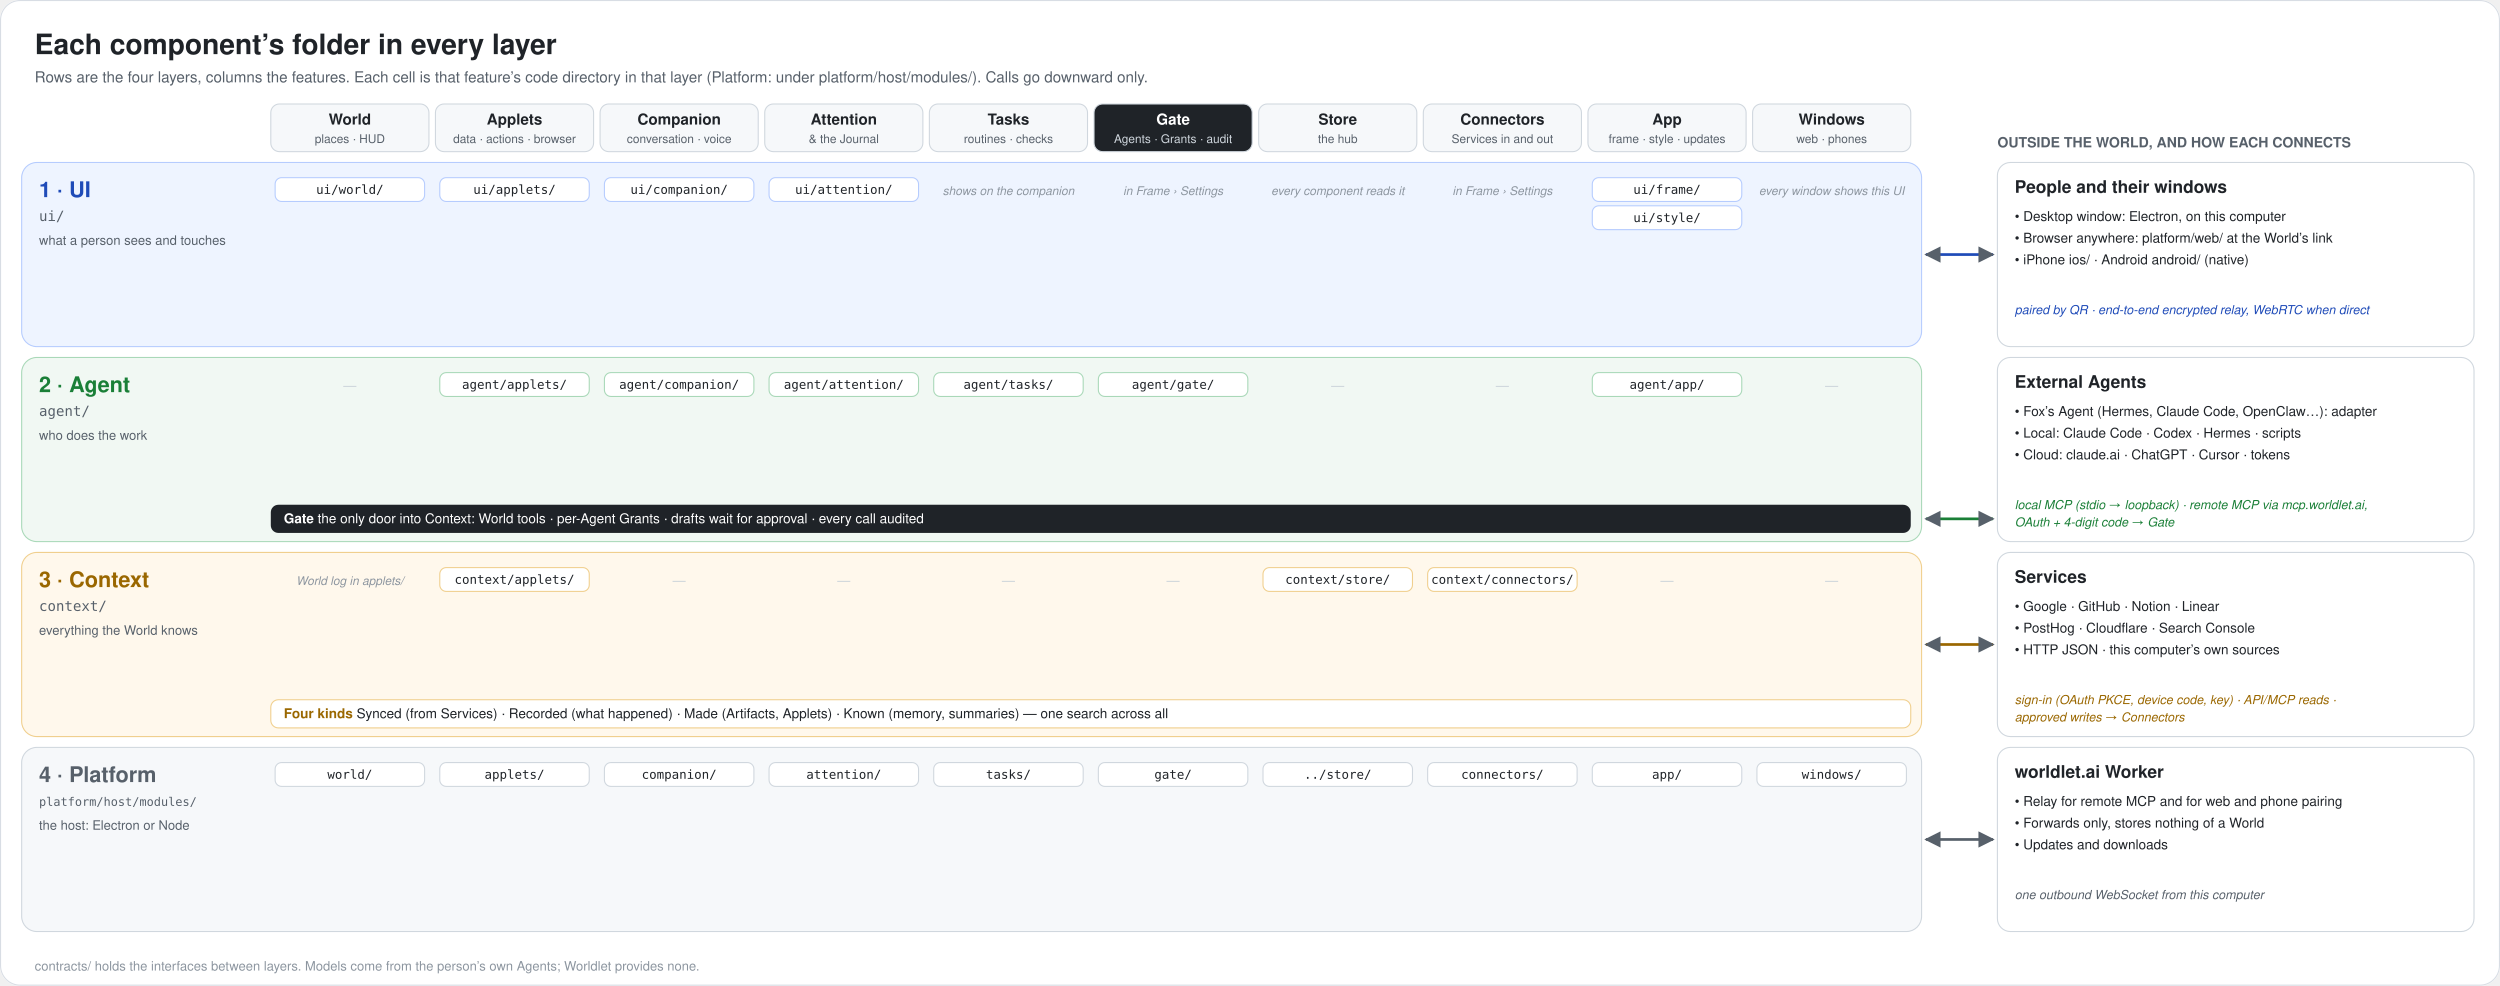
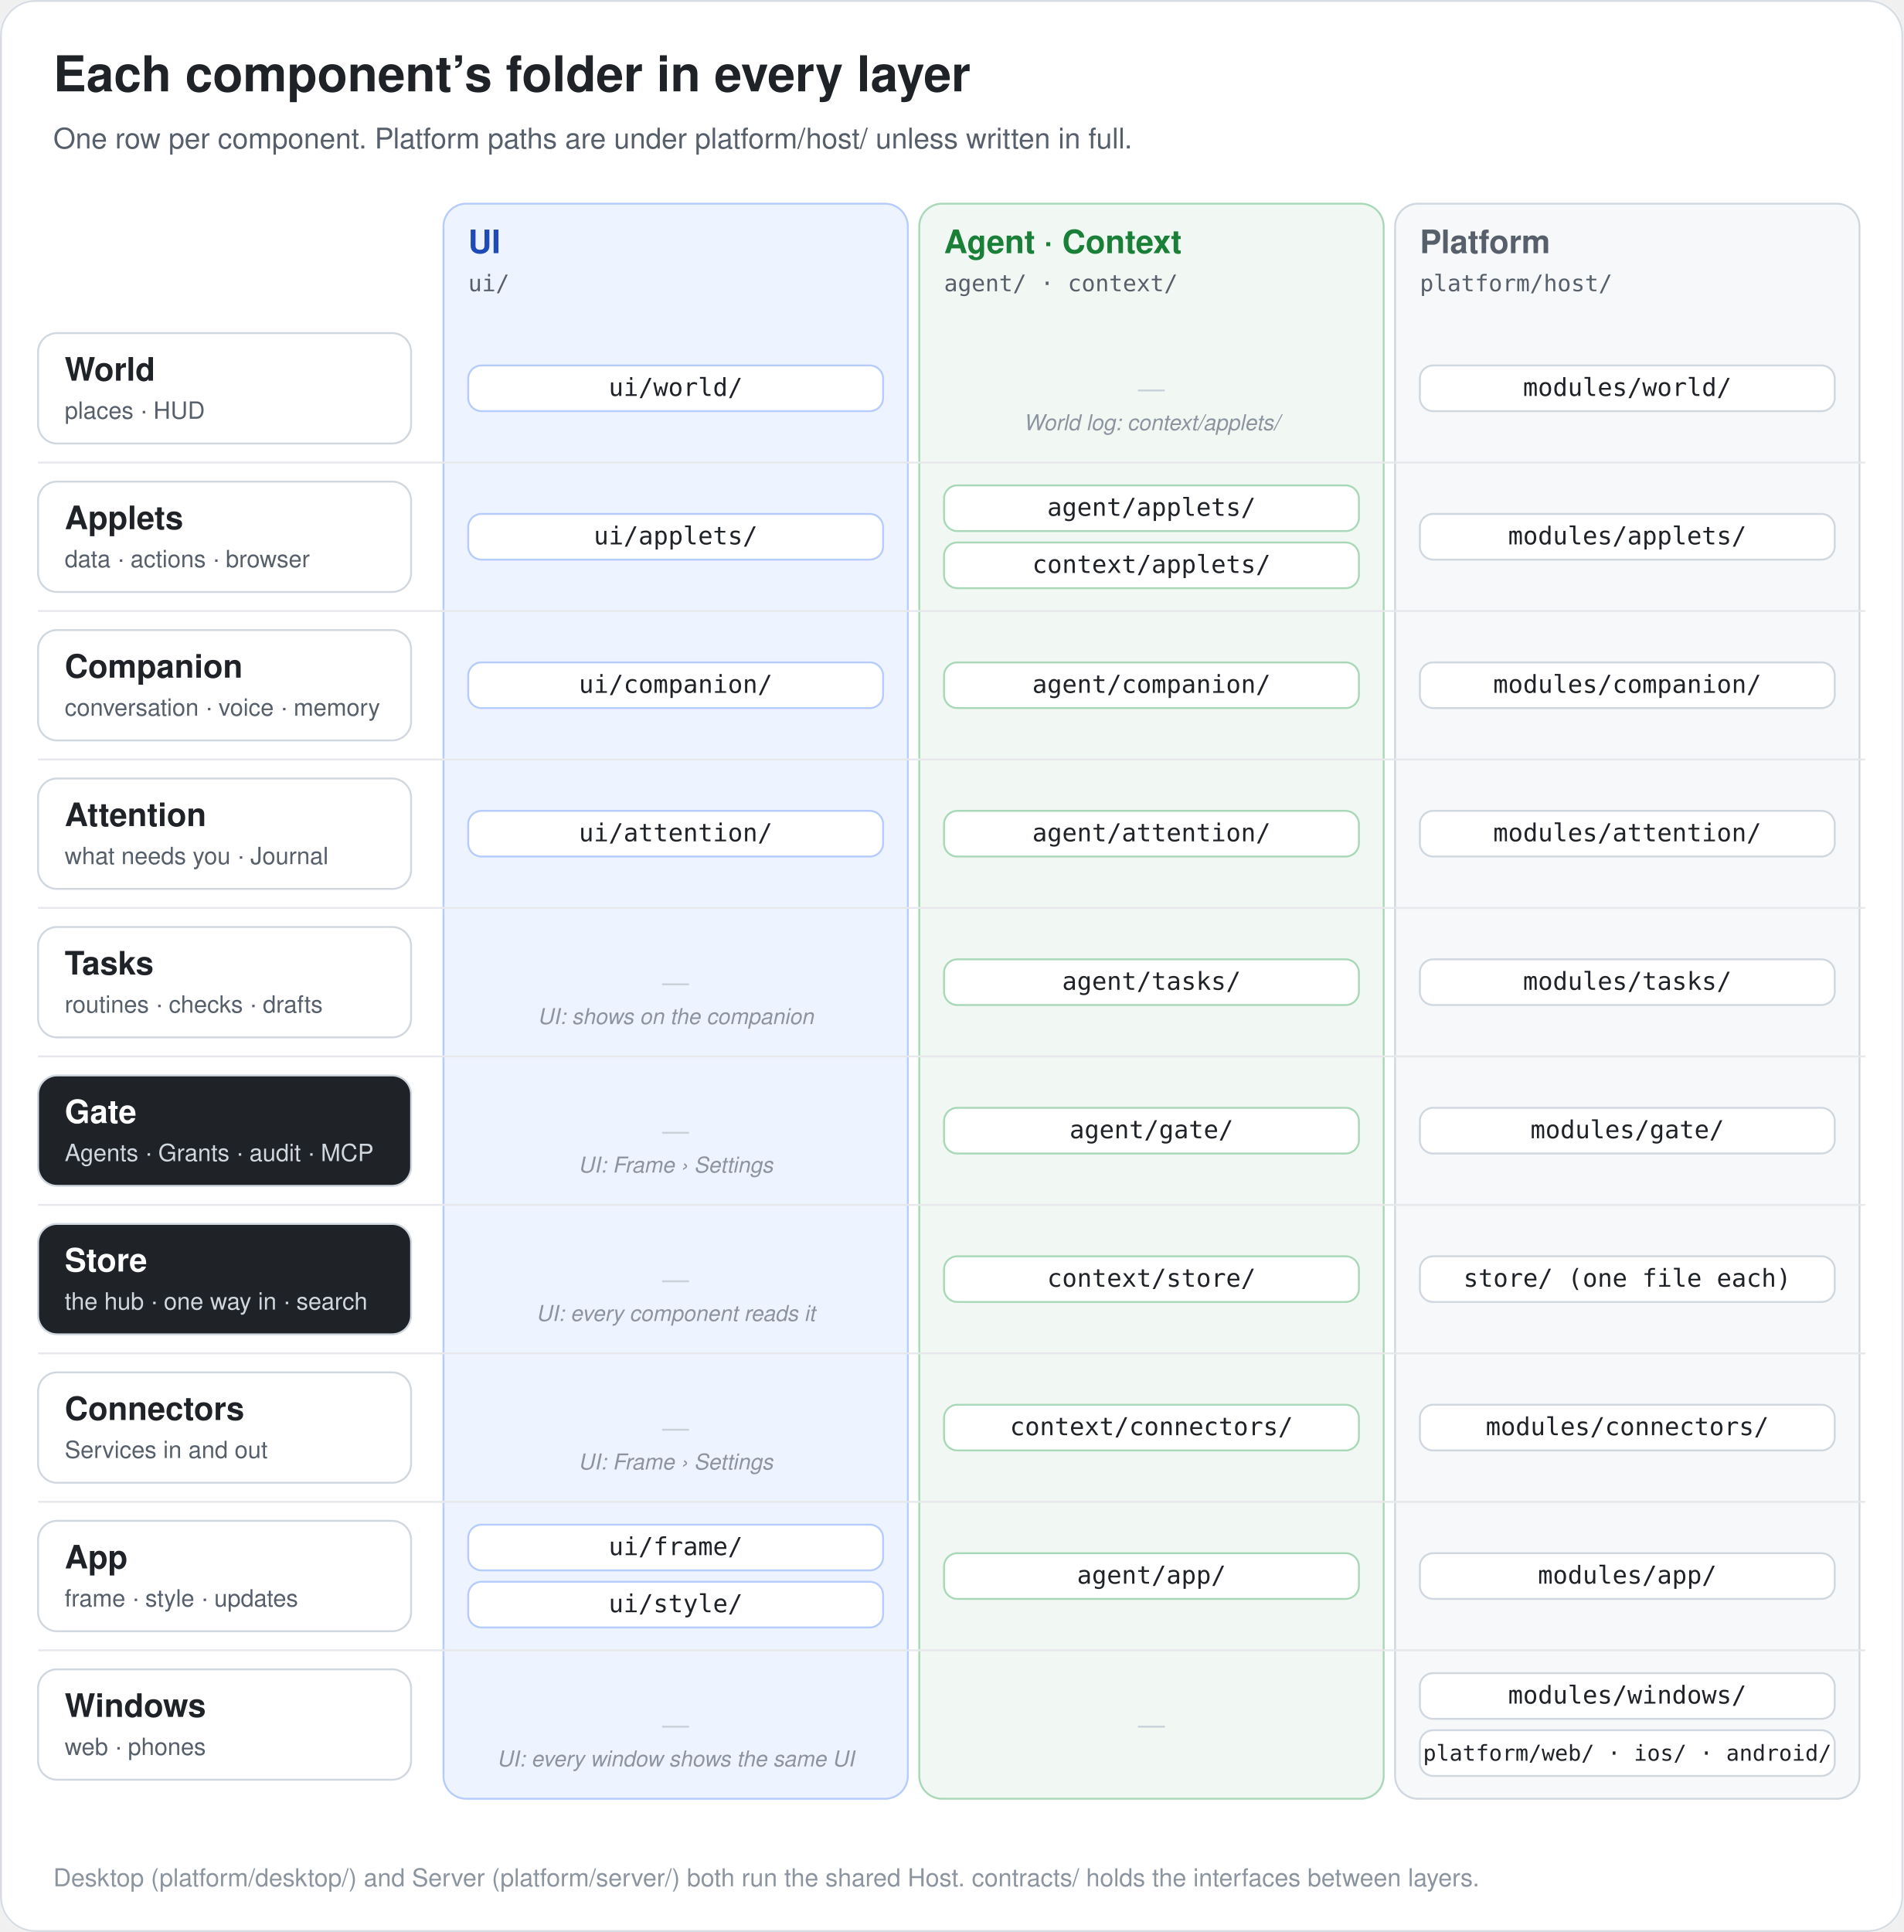
- <svg xmlns="http://www.w3.org/2000/svg" width="2308" height="910" viewBox="0 0 2308 910" font-family="-apple-system, 'Segoe UI', Helvetica, Arial, sans-serif">
-   <defs>
-     <marker id="ar" viewBox="0 0 10 10" refX="9" refY="5" markerWidth="6" markerHeight="6" orient="auto-start-reverse">
-       <path d="M0 0L10 5L0 10z" fill="#57606A" />
-     </marker>
-   </defs>
-   <rect width="2308" height="910" rx="18" fill="#FFFFFF" />
-   <rect x="0.5" y="0.5" width="2307" height="909" rx="18" fill="none" stroke="#D8DDE4" />
-   <text x="32" y="50" font-size="26" font-weight="700" fill="#1F2328">Each component’s folder in every layer</text>
-   <text x="32" y="76" font-size="14" fill="#57606A">Rows are the four layers, columns the features. Each cell is that feature’s code directory in that layer (Platform: under platform/host/modules/). Calls go downward only.</text>
-   <rect x="250" y="96" width="146" height="44" rx="8" fill="#F6F8FA" stroke="#D0D7DE" />
-   <text x="323.0" y="115" font-size="14" font-weight="700" text-anchor="middle" fill="#1F2328">World</text>
-   <text x="323.0" y="132" font-size="11" text-anchor="middle" fill="#57606A">places · HUD</text>
-   <rect x="402" y="96" width="146" height="44" rx="8" fill="#F6F8FA" stroke="#D0D7DE" />
-   <text x="475.0" y="115" font-size="14" font-weight="700" text-anchor="middle" fill="#1F2328">Applets</text>
-   <text x="475.0" y="132" font-size="11" text-anchor="middle" fill="#57606A">data · actions · browser</text>
-   <rect x="554" y="96" width="146" height="44" rx="8" fill="#F6F8FA" stroke="#D0D7DE" />
-   <text x="627.0" y="115" font-size="14" font-weight="700" text-anchor="middle" fill="#1F2328">Companion</text>
-   <text x="627.0" y="132" font-size="11" text-anchor="middle" fill="#57606A">conversation · voice</text>
-   <rect x="706" y="96" width="146" height="44" rx="8" fill="#F6F8FA" stroke="#D0D7DE" />
-   <text x="779.0" y="115" font-size="14" font-weight="700" text-anchor="middle" fill="#1F2328">Attention</text>
-   <text x="779.0" y="132" font-size="11" text-anchor="middle" fill="#57606A">&amp; the Journal</text>
-   <rect x="858" y="96" width="146" height="44" rx="8" fill="#F6F8FA" stroke="#D0D7DE" />
-   <text x="931.0" y="115" font-size="14" font-weight="700" text-anchor="middle" fill="#1F2328">Tasks</text>
-   <text x="931.0" y="132" font-size="11" text-anchor="middle" fill="#57606A">routines · checks</text>
-   <rect x="1010" y="96" width="146" height="44" rx="8" fill="#1F2328" stroke="#D0D7DE" />
-   <text x="1083.0" y="115" font-size="14" font-weight="700" text-anchor="middle" fill="#FFFFFF">Gate</text>
-   <text x="1083.0" y="132" font-size="11" text-anchor="middle" fill="#D0D7DE">Agents · Grants · audit</text>
-   <rect x="1162" y="96" width="146" height="44" rx="8" fill="#F6F8FA" stroke="#D0D7DE" />
-   <text x="1235.0" y="115" font-size="14" font-weight="700" text-anchor="middle" fill="#1F2328">Store</text>
-   <text x="1235.0" y="132" font-size="11" text-anchor="middle" fill="#57606A">the hub</text>
-   <rect x="1314" y="96" width="146" height="44" rx="8" fill="#F6F8FA" stroke="#D0D7DE" />
-   <text x="1387.0" y="115" font-size="14" font-weight="700" text-anchor="middle" fill="#1F2328">Connectors</text>
-   <text x="1387.0" y="132" font-size="11" text-anchor="middle" fill="#57606A">Services in and out</text>
-   <rect x="1466" y="96" width="146" height="44" rx="8" fill="#F6F8FA" stroke="#D0D7DE" />
-   <text x="1539.0" y="115" font-size="14" font-weight="700" text-anchor="middle" fill="#1F2328">App</text>
-   <text x="1539.0" y="132" font-size="11" text-anchor="middle" fill="#57606A">frame · style · updates</text>
-   <rect x="1618" y="96" width="146" height="44" rx="8" fill="#F6F8FA" stroke="#D0D7DE" />
-   <text x="1691.0" y="115" font-size="14" font-weight="700" text-anchor="middle" fill="#1F2328">Windows</text>
-   <text x="1691.0" y="132" font-size="11" text-anchor="middle" fill="#57606A">web · phones</text>
-   <rect x="20" y="150" width="1754" height="170" rx="14" fill="#EEF4FF" stroke="#B6CCFE" />
-   <text x="36" y="182" font-size="20" font-weight="800" fill="#1F4BB8">1 · UI</text>
-   <text x="36" y="204" font-size="13" font-family="ui-monospace, Menlo, monospace" fill="#57606A">ui/</text>
-   <text x="36" y="226" font-size="12" fill="#57606A">what a person sees and touches</text>
-   <rect x="254" y="164" width="138" height="22" rx="6" fill="#FFFFFF" stroke="#B6CCFE" />
-   <text x="323.0" y="179" font-size="11.5" font-family="ui-monospace, Menlo, monospace" text-anchor="middle" fill="#1F2328">ui/world/</text>
-   <rect x="406" y="164" width="138" height="22" rx="6" fill="#FFFFFF" stroke="#B6CCFE" />
-   <text x="475.0" y="179" font-size="11.5" font-family="ui-monospace, Menlo, monospace" text-anchor="middle" fill="#1F2328">ui/applets/</text>
-   <rect x="558" y="164" width="138" height="22" rx="6" fill="#FFFFFF" stroke="#B6CCFE" />
-   <text x="627.0" y="179" font-size="11.5" font-family="ui-monospace, Menlo, monospace" text-anchor="middle" fill="#1F2328">ui/companion/</text>
-   <rect x="710" y="164" width="138" height="22" rx="6" fill="#FFFFFF" stroke="#B6CCFE" />
-   <text x="779.0" y="179" font-size="11.5" font-family="ui-monospace, Menlo, monospace" text-anchor="middle" fill="#1F2328">ui/attention/</text>
-   <text x="931.0" y="180" font-size="11" text-anchor="middle" fill="#8C959F" font-style="italic">shows on the companion</text>
-   <text x="1083.0" y="180" font-size="11" text-anchor="middle" fill="#8C959F" font-style="italic">in Frame › Settings</text>
-   <text x="1235.0" y="180" font-size="11" text-anchor="middle" fill="#8C959F" font-style="italic">every component reads it</text>
-   <text x="1387.0" y="180" font-size="11" text-anchor="middle" fill="#8C959F" font-style="italic">in Frame › Settings</text>
-   <rect x="1470" y="164" width="138" height="22" rx="6" fill="#FFFFFF" stroke="#B6CCFE" />
-   <text x="1539.0" y="179" font-size="11.5" font-family="ui-monospace, Menlo, monospace" text-anchor="middle" fill="#1F2328">ui/frame/</text>
-   <rect x="1470" y="190" width="138" height="22" rx="6" fill="#FFFFFF" stroke="#B6CCFE" />
-   <text x="1539.0" y="205" font-size="11.5" font-family="ui-monospace, Menlo, monospace" text-anchor="middle" fill="#1F2328">ui/style/</text>
-   <text x="1691.0" y="180" font-size="11" text-anchor="middle" fill="#8C959F" font-style="italic">every window shows this UI</text>
-   <rect x="20" y="330" width="1754" height="170" rx="14" fill="#F1F8F3" stroke="#A9D8B8" />
-   <text x="36" y="362" font-size="20" font-weight="800" fill="#1A7F37">2 · Agent</text>
-   <text x="36" y="384" font-size="13" font-family="ui-monospace, Menlo, monospace" fill="#57606A">agent/</text>
-   <text x="36" y="406" font-size="12" fill="#57606A">who does the work</text>
-   <text x="323.0" y="360" font-size="12" text-anchor="middle" fill="#C9D1D9">—</text>
-   <rect x="406" y="344" width="138" height="22" rx="6" fill="#FFFFFF" stroke="#A9D8B8" />
-   <text x="475.0" y="359" font-size="11.5" font-family="ui-monospace, Menlo, monospace" text-anchor="middle" fill="#1F2328">agent/applets/</text>
-   <rect x="558" y="344" width="138" height="22" rx="6" fill="#FFFFFF" stroke="#A9D8B8" />
-   <text x="627.0" y="359" font-size="11.5" font-family="ui-monospace, Menlo, monospace" text-anchor="middle" fill="#1F2328">agent/companion/</text>
-   <rect x="710" y="344" width="138" height="22" rx="6" fill="#FFFFFF" stroke="#A9D8B8" />
-   <text x="779.0" y="359" font-size="11.5" font-family="ui-monospace, Menlo, monospace" text-anchor="middle" fill="#1F2328">agent/attention/</text>
-   <rect x="862" y="344" width="138" height="22" rx="6" fill="#FFFFFF" stroke="#A9D8B8" />
-   <text x="931.0" y="359" font-size="11.5" font-family="ui-monospace, Menlo, monospace" text-anchor="middle" fill="#1F2328">agent/tasks/</text>
-   <rect x="1014" y="344" width="138" height="22" rx="6" fill="#FFFFFF" stroke="#A9D8B8" />
-   <text x="1083.0" y="359" font-size="11.5" font-family="ui-monospace, Menlo, monospace" text-anchor="middle" fill="#1F2328">agent/gate/</text>
-   <text x="1235.0" y="360" font-size="12" text-anchor="middle" fill="#C9D1D9">—</text>
-   <text x="1387.0" y="360" font-size="12" text-anchor="middle" fill="#C9D1D9">—</text>
-   <rect x="1470" y="344" width="138" height="22" rx="6" fill="#FFFFFF" stroke="#A9D8B8" />
-   <text x="1539.0" y="359" font-size="11.5" font-family="ui-monospace, Menlo, monospace" text-anchor="middle" fill="#1F2328">agent/app/</text>
-   <text x="1691.0" y="360" font-size="12" text-anchor="middle" fill="#C9D1D9">—</text>
-   <rect x="250" y="466" width="1514" height="26" rx="7" fill="#1F2328" />
-   <text x="262" y="483" font-size="12.5" fill="#FFFFFF">
-     <tspan font-weight="800">Gate</tspan>  the only door into Context: World tools · per-Agent Grants · drafts wait for approval · every call audited</text>
-   <rect x="20" y="510" width="1754" height="170" rx="14" fill="#FFF8EC" stroke="#F0CF8E" />
-   <text x="36" y="542" font-size="20" font-weight="800" fill="#9A6700">3 · Context</text>
-   <text x="36" y="564" font-size="13" font-family="ui-monospace, Menlo, monospace" fill="#57606A">context/</text>
-   <text x="36" y="586" font-size="12" fill="#57606A">everything the World knows</text>
-   <text x="323.0" y="540" font-size="11" text-anchor="middle" fill="#8C959F" font-style="italic">World log in applets/</text>
-   <rect x="406" y="524" width="138" height="22" rx="6" fill="#FFFFFF" stroke="#F0CF8E" />
-   <text x="475.0" y="539" font-size="11.5" font-family="ui-monospace, Menlo, monospace" text-anchor="middle" fill="#1F2328">context/applets/</text>
-   <text x="627.0" y="540" font-size="12" text-anchor="middle" fill="#C9D1D9">—</text>
-   <text x="779.0" y="540" font-size="12" text-anchor="middle" fill="#C9D1D9">—</text>
-   <text x="931.0" y="540" font-size="12" text-anchor="middle" fill="#C9D1D9">—</text>
-   <text x="1083.0" y="540" font-size="12" text-anchor="middle" fill="#C9D1D9">—</text>
-   <rect x="1166" y="524" width="138" height="22" rx="6" fill="#FFFFFF" stroke="#F0CF8E" />
-   <text x="1235.0" y="539" font-size="11.5" font-family="ui-monospace, Menlo, monospace" text-anchor="middle" fill="#1F2328">context/store/</text>
-   <rect x="1318" y="524" width="138" height="22" rx="6" fill="#FFFFFF" stroke="#F0CF8E" />
-   <text x="1387.0" y="539" font-size="11.5" font-family="ui-monospace, Menlo, monospace" text-anchor="middle" fill="#1F2328">context/connectors/</text>
-   <text x="1539.0" y="540" font-size="12" text-anchor="middle" fill="#C9D1D9">—</text>
-   <text x="1691.0" y="540" font-size="12" text-anchor="middle" fill="#C9D1D9">—</text>
-   <rect x="250" y="646" width="1514" height="26" rx="7" fill="#FFFFFF" stroke="#F0CF8E" />
-   <text x="262" y="663" font-size="12.5" fill="#1F2328">
-     <tspan font-weight="800" fill="#9A6700">Four kinds</tspan>  Synced (from Services) · Recorded (what happened) · Made (Artifacts, Applets) · Known (memory, summaries) — one search across all</text>
-   <rect x="20" y="690" width="1754" height="170" rx="14" fill="#F6F8FA" stroke="#D0D7DE" />
-   <text x="36" y="722" font-size="20" font-weight="800" fill="#57606A">4 · Platform</text>
-   <text x="36" y="744" font-size="11" font-family="ui-monospace, Menlo, monospace" fill="#57606A">platform/host/modules/</text>
-   <text x="36" y="766" font-size="12" fill="#57606A">the host: Electron or Node</text>
-   <rect x="254" y="704" width="138" height="22" rx="6" fill="#FFFFFF" stroke="#D0D7DE" />
-   <text x="323.0" y="719" font-size="11.5" font-family="ui-monospace, Menlo, monospace" text-anchor="middle" fill="#1F2328">world/</text>
-   <rect x="406" y="704" width="138" height="22" rx="6" fill="#FFFFFF" stroke="#D0D7DE" />
-   <text x="475.0" y="719" font-size="11.5" font-family="ui-monospace, Menlo, monospace" text-anchor="middle" fill="#1F2328">applets/</text>
-   <rect x="558" y="704" width="138" height="22" rx="6" fill="#FFFFFF" stroke="#D0D7DE" />
-   <text x="627.0" y="719" font-size="11.5" font-family="ui-monospace, Menlo, monospace" text-anchor="middle" fill="#1F2328">companion/</text>
-   <rect x="710" y="704" width="138" height="22" rx="6" fill="#FFFFFF" stroke="#D0D7DE" />
-   <text x="779.0" y="719" font-size="11.5" font-family="ui-monospace, Menlo, monospace" text-anchor="middle" fill="#1F2328">attention/</text>
-   <rect x="862" y="704" width="138" height="22" rx="6" fill="#FFFFFF" stroke="#D0D7DE" />
-   <text x="931.0" y="719" font-size="11.5" font-family="ui-monospace, Menlo, monospace" text-anchor="middle" fill="#1F2328">tasks/</text>
-   <rect x="1014" y="704" width="138" height="22" rx="6" fill="#FFFFFF" stroke="#D0D7DE" />
-   <text x="1083.0" y="719" font-size="11.5" font-family="ui-monospace, Menlo, monospace" text-anchor="middle" fill="#1F2328">gate/</text>
-   <rect x="1166" y="704" width="138" height="22" rx="6" fill="#FFFFFF" stroke="#D0D7DE" />
-   <text x="1235.0" y="719" font-size="11.5" font-family="ui-monospace, Menlo, monospace" text-anchor="middle" fill="#1F2328">../store/</text>
-   <rect x="1318" y="704" width="138" height="22" rx="6" fill="#FFFFFF" stroke="#D0D7DE" />
-   <text x="1387.0" y="719" font-size="11.5" font-family="ui-monospace, Menlo, monospace" text-anchor="middle" fill="#1F2328">connectors/</text>
-   <rect x="1470" y="704" width="138" height="22" rx="6" fill="#FFFFFF" stroke="#D0D7DE" />
-   <text x="1539.0" y="719" font-size="11.5" font-family="ui-monospace, Menlo, monospace" text-anchor="middle" fill="#1F2328">app/</text>
-   <rect x="1622" y="704" width="138" height="22" rx="6" fill="#FFFFFF" stroke="#D0D7DE" />
-   <text x="1691.0" y="719" font-size="11.5" font-family="ui-monospace, Menlo, monospace" text-anchor="middle" fill="#1F2328">windows/</text>
-   <text x="1844" y="136" font-size="13" font-weight="700" fill="#57606A">OUTSIDE THE WORLD, AND HOW EACH CONNECTS</text>
-   <rect x="1844" y="150" width="440" height="170" rx="12" fill="#FFFFFF" stroke="#D0D7DE" />
-   <text x="1860" y="178" font-size="16" font-weight="700" fill="#1F2328">People and their windows</text>
-   <text x="1860" y="204" font-size="12.5" fill="#1F2328">• Desktop window: Electron, on this computer</text>
-   <text x="1860" y="224" font-size="12.5" fill="#1F2328">• Browser anywhere: platform/web/ at the World’s link</text>
-   <text x="1860" y="244" font-size="12.5" fill="#1F2328">• iPhone ios/ · Android android/ (native)</text>
-   <text x="1860" y="290" font-size="11.5" fill="#1F4BB8" font-style="italic">paired by QR · end-to-end encrypted relay, WebRTC when direct</text>
-   <line x1="1840" y1="235.0" x2="1778" y2="235.0" stroke="#1F4BB8" stroke-width="2.5" marker-start="url(#ar)" marker-end="url(#ar)" />
-   <rect x="1844" y="330" width="440" height="170" rx="12" fill="#FFFFFF" stroke="#D0D7DE" />
-   <text x="1860" y="358" font-size="16" font-weight="700" fill="#1F2328">External Agents</text>
-   <text x="1860" y="384" font-size="12.5" fill="#1F2328">• Fox’s Agent (Hermes, Claude Code, OpenClaw…): adapter</text>
-   <text x="1860" y="404" font-size="12.5" fill="#1F2328">• Local: Claude Code · Codex · Hermes · scripts</text>
-   <text x="1860" y="424" font-size="12.5" fill="#1F2328">• Cloud: claude.ai · ChatGPT · Cursor · tokens</text>
-   <text x="1860" y="470" font-size="11.5" fill="#1A7F37" font-style="italic">local MCP (stdio → loopback) · remote MCP via mcp.worldlet.ai,</text>
-   <text x="1860" y="486" font-size="11.5" fill="#1A7F37" font-style="italic">OAuth + 4-digit code → Gate</text>
-   <line x1="1840" y1="479" x2="1778" y2="479" stroke="#1A7F37" stroke-width="2.5" marker-start="url(#ar)" marker-end="url(#ar)" />
-   <rect x="1844" y="510" width="440" height="170" rx="12" fill="#FFFFFF" stroke="#D0D7DE" />
-   <text x="1860" y="538" font-size="16" font-weight="700" fill="#1F2328">Services</text>
-   <text x="1860" y="564" font-size="12.5" fill="#1F2328">• Google · GitHub · Notion · Linear</text>
-   <text x="1860" y="584" font-size="12.5" fill="#1F2328">• PostHog · Cloudflare · Search Console</text>
-   <text x="1860" y="604" font-size="12.5" fill="#1F2328">• HTTP JSON · this computer’s own sources</text>
-   <text x="1860" y="650" font-size="11.5" fill="#9A6700" font-style="italic">sign-in (OAuth PKCE, device code, key) · API/MCP reads ·</text>
-   <text x="1860" y="666" font-size="11.5" fill="#9A6700" font-style="italic">approved writes → Connectors</text>
-   <line x1="1840" y1="595.0" x2="1778" y2="595.0" stroke="#9A6700" stroke-width="2.5" marker-start="url(#ar)" marker-end="url(#ar)" />
-   <rect x="1844" y="690" width="440" height="170" rx="12" fill="#FFFFFF" stroke="#D0D7DE" />
-   <text x="1860" y="718" font-size="16" font-weight="700" fill="#1F2328">worldlet.ai Worker</text>
-   <text x="1860" y="744" font-size="12.5" fill="#1F2328">• Relay for remote MCP and for web and phone pairing</text>
-   <text x="1860" y="764" font-size="12.5" fill="#1F2328">• Forwards only, stores nothing of a World</text>
-   <text x="1860" y="784" font-size="12.5" fill="#1F2328">• Updates and downloads</text>
-   <text x="1860" y="830" font-size="11.5" fill="#57606A" font-style="italic">one outbound WebSocket from this computer</text>
-   <line x1="1840" y1="775.0" x2="1778" y2="775.0" stroke="#57606A" stroke-width="2.5" marker-start="url(#ar)" marker-end="url(#ar)" />
-   <text x="32" y="896" font-size="12" fill="#8C959F">contracts/ holds the interfaces between layers. Models come from the person’s own Agents; Worldlet provides none.</text>
+ <svg xmlns="http://www.w3.org/2000/svg" width="1000" height="1015" viewBox="0 0 1000 1015" font-family="-apple-system, 'Segoe UI', Helvetica, Arial, sans-serif">
+   <rect width="1000" height="1015" rx="18" fill="#FFFFFF" />
+   <rect x="0.5" y="0.5" width="999" height="1014" rx="18" fill="none" stroke="#D8DDE4" />
+   <text x="28" y="48" font-size="26" font-weight="700" fill="#1F2328">Each component’s folder in every layer</text>
+   <text x="28" y="78" font-size="15" fill="#57606A">One row per component. Platform paths are under platform/host/ unless written in full.</text>
+   <rect x="233" y="107" width="244" height="838" rx="12" fill="#EEF4FF" stroke="#B6CCFE" />
+   <text x="246" y="133" font-size="17" font-weight="800" fill="#1F4BB8">UI</text>
+   <text x="246" y="153" font-size="12" font-family="ui-monospace, Menlo, monospace" fill="#57606A">ui/</text>
+   <rect x="483" y="107" width="244" height="838" rx="12" fill="#F1F8F3" stroke="#A9D8B8" />
+   <text x="496" y="133" font-size="17" font-weight="800" fill="#1A7F37">Agent · Context</text>
+   <text x="496" y="153" font-size="12" font-family="ui-monospace, Menlo, monospace" fill="#57606A">agent/ · context/</text>
+   <rect x="733" y="107" width="244" height="838" rx="12" fill="#F6F8FA" stroke="#D0D7DE" />
+   <text x="746" y="133" font-size="17" font-weight="800" fill="#57606A">Platform</text>
+   <text x="746" y="153" font-size="12" font-family="ui-monospace, Menlo, monospace" fill="#57606A">platform/host/</text>
+   <rect x="20" y="175" width="196" height="58" rx="10" fill="#FFFFFF" stroke="#D0D7DE" />
+   <text x="34" y="200" font-size="17" font-weight="700" fill="#1F2328">World</text>
+   <text x="34" y="220" font-size="12.5" fill="#57606A">places · HUD</text>
+   <rect x="246" y="192" width="218" height="24" rx="7" fill="#FFFFFF" stroke="#B6CCFE" />
+   <text x="355" y="208" font-size="13" font-family="ui-monospace, Menlo, monospace" text-anchor="middle" fill="#1F2328">ui/world/</text>
+   <text x="605" y="209.0" font-size="14" text-anchor="middle" fill="#C9D1D9">—</text>
+   <rect x="746" y="192" width="218" height="24" rx="7" fill="#FFFFFF" stroke="#D0D7DE" />
+   <text x="855" y="208" font-size="13" font-family="ui-monospace, Menlo, monospace" text-anchor="middle" fill="#1F2328">modules/world/</text>
+   <text x="605" y="226.0" font-size="11.5" font-style="italic" text-anchor="middle" fill="#8C959F">World log: context/applets/</text>
+   <line x1="20" y1="243" x2="980" y2="243" stroke="#E6E8EB" />
+   <rect x="20" y="253" width="196" height="58" rx="10" fill="#FFFFFF" stroke="#D0D7DE" />
+   <text x="34" y="278" font-size="17" font-weight="700" fill="#1F2328">Applets</text>
+   <text x="34" y="298" font-size="12.5" fill="#57606A">data · actions · browser</text>
+   <rect x="246" y="270" width="218" height="24" rx="7" fill="#FFFFFF" stroke="#B6CCFE" />
+   <text x="355" y="286" font-size="13" font-family="ui-monospace, Menlo, monospace" text-anchor="middle" fill="#1F2328">ui/applets/</text>
+   <rect x="496" y="255" width="218" height="24" rx="7" fill="#FFFFFF" stroke="#A9D8B8" />
+   <text x="605" y="271" font-size="13" font-family="ui-monospace, Menlo, monospace" text-anchor="middle" fill="#1F2328">agent/applets/</text>
+   <rect x="496" y="285" width="218" height="24" rx="7" fill="#FFFFFF" stroke="#A9D8B8" />
+   <text x="605" y="301" font-size="13" font-family="ui-monospace, Menlo, monospace" text-anchor="middle" fill="#1F2328">context/applets/</text>
+   <rect x="746" y="270" width="218" height="24" rx="7" fill="#FFFFFF" stroke="#D0D7DE" />
+   <text x="855" y="286" font-size="13" font-family="ui-monospace, Menlo, monospace" text-anchor="middle" fill="#1F2328">modules/applets/</text>
+   <line x1="20" y1="321" x2="980" y2="321" stroke="#E6E8EB" />
+   <rect x="20" y="331" width="196" height="58" rx="10" fill="#FFFFFF" stroke="#D0D7DE" />
+   <text x="34" y="356" font-size="17" font-weight="700" fill="#1F2328">Companion</text>
+   <text x="34" y="376" font-size="12.5" fill="#57606A">conversation · voice · memory</text>
+   <rect x="246" y="348" width="218" height="24" rx="7" fill="#FFFFFF" stroke="#B6CCFE" />
+   <text x="355" y="364" font-size="13" font-family="ui-monospace, Menlo, monospace" text-anchor="middle" fill="#1F2328">ui/companion/</text>
+   <rect x="496" y="348" width="218" height="24" rx="7" fill="#FFFFFF" stroke="#A9D8B8" />
+   <text x="605" y="364" font-size="13" font-family="ui-monospace, Menlo, monospace" text-anchor="middle" fill="#1F2328">agent/companion/</text>
+   <rect x="746" y="348" width="218" height="24" rx="7" fill="#FFFFFF" stroke="#D0D7DE" />
+   <text x="855" y="364" font-size="13" font-family="ui-monospace, Menlo, monospace" text-anchor="middle" fill="#1F2328">modules/companion/</text>
+   <line x1="20" y1="399" x2="980" y2="399" stroke="#E6E8EB" />
+   <rect x="20" y="409" width="196" height="58" rx="10" fill="#FFFFFF" stroke="#D0D7DE" />
+   <text x="34" y="434" font-size="17" font-weight="700" fill="#1F2328">Attention</text>
+   <text x="34" y="454" font-size="12.5" fill="#57606A">what needs you · Journal</text>
+   <rect x="246" y="426" width="218" height="24" rx="7" fill="#FFFFFF" stroke="#B6CCFE" />
+   <text x="355" y="442" font-size="13" font-family="ui-monospace, Menlo, monospace" text-anchor="middle" fill="#1F2328">ui/attention/</text>
+   <rect x="496" y="426" width="218" height="24" rx="7" fill="#FFFFFF" stroke="#A9D8B8" />
+   <text x="605" y="442" font-size="13" font-family="ui-monospace, Menlo, monospace" text-anchor="middle" fill="#1F2328">agent/attention/</text>
+   <rect x="746" y="426" width="218" height="24" rx="7" fill="#FFFFFF" stroke="#D0D7DE" />
+   <text x="855" y="442" font-size="13" font-family="ui-monospace, Menlo, monospace" text-anchor="middle" fill="#1F2328">modules/attention/</text>
+   <line x1="20" y1="477" x2="980" y2="477" stroke="#E6E8EB" />
+   <rect x="20" y="487" width="196" height="58" rx="10" fill="#FFFFFF" stroke="#D0D7DE" />
+   <text x="34" y="512" font-size="17" font-weight="700" fill="#1F2328">Tasks</text>
+   <text x="34" y="532" font-size="12.5" fill="#57606A">routines · checks · drafts</text>
+   <text x="355" y="521.0" font-size="14" text-anchor="middle" fill="#C9D1D9">—</text>
+   <rect x="496" y="504" width="218" height="24" rx="7" fill="#FFFFFF" stroke="#A9D8B8" />
+   <text x="605" y="520" font-size="13" font-family="ui-monospace, Menlo, monospace" text-anchor="middle" fill="#1F2328">agent/tasks/</text>
+   <rect x="746" y="504" width="218" height="24" rx="7" fill="#FFFFFF" stroke="#D0D7DE" />
+   <text x="855" y="520" font-size="13" font-family="ui-monospace, Menlo, monospace" text-anchor="middle" fill="#1F2328">modules/tasks/</text>
+   <text x="355" y="538.0" font-size="11.5" font-style="italic" text-anchor="middle" fill="#8C959F">UI: shows on the companion</text>
+   <line x1="20" y1="555" x2="980" y2="555" stroke="#E6E8EB" />
+   <rect x="20" y="565" width="196" height="58" rx="10" fill="#1F2328" stroke="#D0D7DE" />
+   <text x="34" y="590" font-size="17" font-weight="700" fill="#FFFFFF">Gate</text>
+   <text x="34" y="610" font-size="12.5" fill="#D0D7DE">Agents · Grants · audit · MCP</text>
+   <text x="355" y="599.0" font-size="14" text-anchor="middle" fill="#C9D1D9">—</text>
+   <rect x="496" y="582" width="218" height="24" rx="7" fill="#FFFFFF" stroke="#A9D8B8" />
+   <text x="605" y="598" font-size="13" font-family="ui-monospace, Menlo, monospace" text-anchor="middle" fill="#1F2328">agent/gate/</text>
+   <rect x="746" y="582" width="218" height="24" rx="7" fill="#FFFFFF" stroke="#D0D7DE" />
+   <text x="855" y="598" font-size="13" font-family="ui-monospace, Menlo, monospace" text-anchor="middle" fill="#1F2328">modules/gate/</text>
+   <text x="355" y="616.0" font-size="11.5" font-style="italic" text-anchor="middle" fill="#8C959F">UI: Frame › Settings</text>
+   <line x1="20" y1="633" x2="980" y2="633" stroke="#E6E8EB" />
+   <rect x="20" y="643" width="196" height="58" rx="10" fill="#1F2328" stroke="#D0D7DE" />
+   <text x="34" y="668" font-size="17" font-weight="700" fill="#FFFFFF">Store</text>
+   <text x="34" y="688" font-size="12.5" fill="#D0D7DE">the hub · one way in · search</text>
+   <text x="355" y="677.0" font-size="14" text-anchor="middle" fill="#C9D1D9">—</text>
+   <rect x="496" y="660" width="218" height="24" rx="7" fill="#FFFFFF" stroke="#A9D8B8" />
+   <text x="605" y="676" font-size="13" font-family="ui-monospace, Menlo, monospace" text-anchor="middle" fill="#1F2328">context/store/</text>
+   <rect x="746" y="660" width="218" height="24" rx="7" fill="#FFFFFF" stroke="#D0D7DE" />
+   <text x="855" y="676" font-size="13" font-family="ui-monospace, Menlo, monospace" text-anchor="middle" fill="#1F2328">store/ (one file each)</text>
+   <text x="355" y="694.0" font-size="11.5" font-style="italic" text-anchor="middle" fill="#8C959F">UI: every component reads it</text>
+   <line x1="20" y1="711" x2="980" y2="711" stroke="#E6E8EB" />
+   <rect x="20" y="721" width="196" height="58" rx="10" fill="#FFFFFF" stroke="#D0D7DE" />
+   <text x="34" y="746" font-size="17" font-weight="700" fill="#1F2328">Connectors</text>
+   <text x="34" y="766" font-size="12.5" fill="#57606A">Services in and out</text>
+   <text x="355" y="755.0" font-size="14" text-anchor="middle" fill="#C9D1D9">—</text>
+   <rect x="496" y="738" width="218" height="24" rx="7" fill="#FFFFFF" stroke="#A9D8B8" />
+   <text x="605" y="754" font-size="13" font-family="ui-monospace, Menlo, monospace" text-anchor="middle" fill="#1F2328">context/connectors/</text>
+   <rect x="746" y="738" width="218" height="24" rx="7" fill="#FFFFFF" stroke="#D0D7DE" />
+   <text x="855" y="754" font-size="13" font-family="ui-monospace, Menlo, monospace" text-anchor="middle" fill="#1F2328">modules/connectors/</text>
+   <text x="355" y="772.0" font-size="11.5" font-style="italic" text-anchor="middle" fill="#8C959F">UI: Frame › Settings</text>
+   <line x1="20" y1="789" x2="980" y2="789" stroke="#E6E8EB" />
+   <rect x="20" y="799" width="196" height="58" rx="10" fill="#FFFFFF" stroke="#D0D7DE" />
+   <text x="34" y="824" font-size="17" font-weight="700" fill="#1F2328">App</text>
+   <text x="34" y="844" font-size="12.5" fill="#57606A">frame · style · updates</text>
+   <rect x="246" y="801" width="218" height="24" rx="7" fill="#FFFFFF" stroke="#B6CCFE" />
+   <text x="355" y="817" font-size="13" font-family="ui-monospace, Menlo, monospace" text-anchor="middle" fill="#1F2328">ui/frame/</text>
+   <rect x="246" y="831" width="218" height="24" rx="7" fill="#FFFFFF" stroke="#B6CCFE" />
+   <text x="355" y="847" font-size="13" font-family="ui-monospace, Menlo, monospace" text-anchor="middle" fill="#1F2328">ui/style/</text>
+   <rect x="496" y="816" width="218" height="24" rx="7" fill="#FFFFFF" stroke="#A9D8B8" />
+   <text x="605" y="832" font-size="13" font-family="ui-monospace, Menlo, monospace" text-anchor="middle" fill="#1F2328">agent/app/</text>
+   <rect x="746" y="816" width="218" height="24" rx="7" fill="#FFFFFF" stroke="#D0D7DE" />
+   <text x="855" y="832" font-size="13" font-family="ui-monospace, Menlo, monospace" text-anchor="middle" fill="#1F2328">modules/app/</text>
+   <line x1="20" y1="867" x2="980" y2="867" stroke="#E6E8EB" />
+   <rect x="20" y="877" width="196" height="58" rx="10" fill="#FFFFFF" stroke="#D0D7DE" />
+   <text x="34" y="902" font-size="17" font-weight="700" fill="#1F2328">Windows</text>
+   <text x="34" y="922" font-size="12.5" fill="#57606A">web · phones</text>
+   <text x="355" y="911.0" font-size="14" text-anchor="middle" fill="#C9D1D9">—</text>
+   <text x="605" y="911.0" font-size="14" text-anchor="middle" fill="#C9D1D9">—</text>
+   <rect x="746" y="879" width="218" height="24" rx="7" fill="#FFFFFF" stroke="#D0D7DE" />
+   <text x="855" y="895" font-size="13" font-family="ui-monospace, Menlo, monospace" text-anchor="middle" fill="#1F2328">modules/windows/</text>
+   <rect x="746" y="909" width="218" height="24" rx="7" fill="#FFFFFF" stroke="#D0D7DE" />
+   <text x="855" y="925" font-size="11.5" font-family="ui-monospace, Menlo, monospace" text-anchor="middle" fill="#1F2328">platform/web/ · ios/ · android/</text>
+   <text x="355" y="928.0" font-size="11.5" font-style="italic" text-anchor="middle" fill="#8C959F">UI: every window shows the same UI</text>
+   <text x="28" y="991" font-size="13" fill="#8C959F">Desktop (platform/desktop/) and Server (platform/server/) both run the shared Host. contracts/ holds the interfaces between layers.</text>
</svg>
